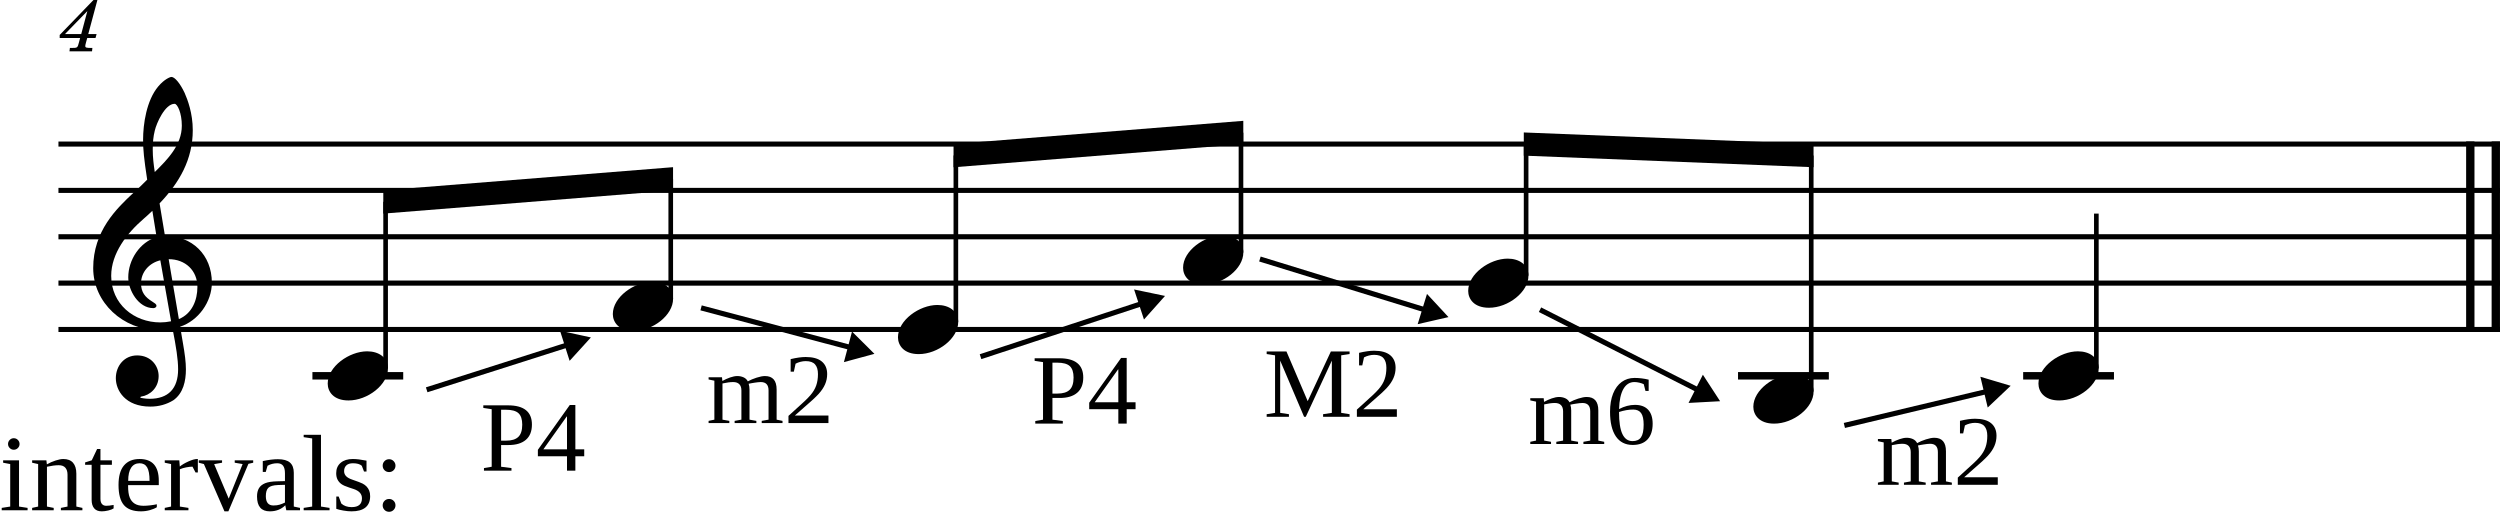
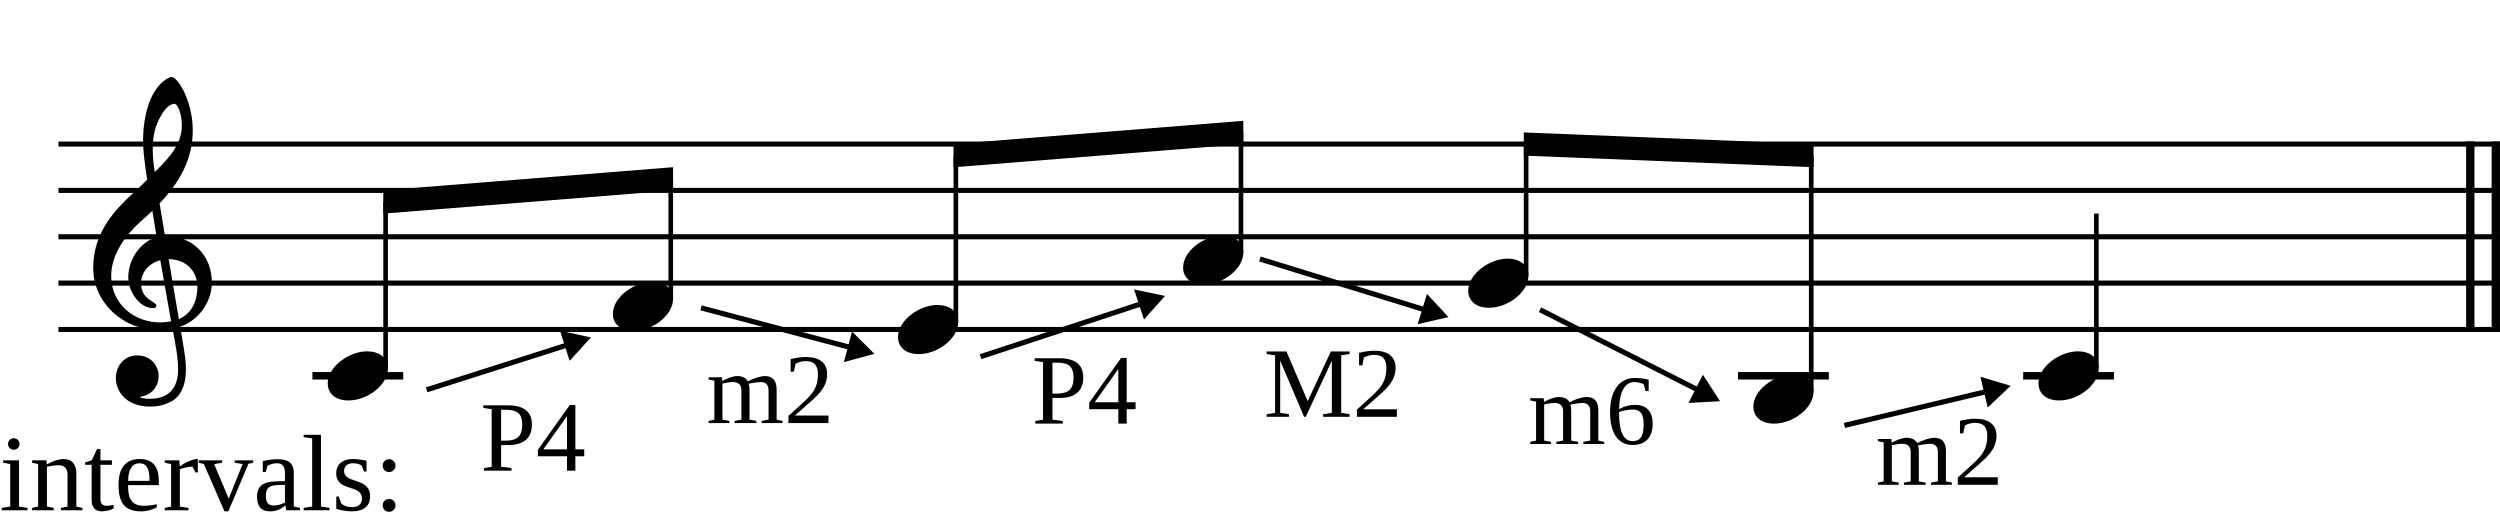
<svg xmlns="http://www.w3.org/2000/svg" width="97.269mm" height="20.011mm" viewBox="0 0 1378.612 283.627" version="1.2" id="svg212">
  <defs id="defs212">
    <marker style="overflow:visible" id="Triangle" refX="0" refY="0" orient="auto-start-reverse" markerWidth="1" markerHeight="1" viewBox="0 0 1 1" preserveAspectRatio="xMidYMid">
      <path transform="scale(0.5)" style="fill:context-stroke;fill-rule:evenodd;stroke:context-stroke;stroke-width:1pt" d="M 5.77,0 -2.88,5 V -5 Z" id="path221" />
    </marker>
    <marker style="overflow:visible" id="Triangle-1" refX="0" refY="0" orient="auto-start-reverse" markerWidth="1" markerHeight="1" viewBox="0 0 1 1" preserveAspectRatio="xMidYMid">
      <path transform="scale(0.5)" style="fill:context-stroke;fill-rule:evenodd;stroke:context-stroke;stroke-width:1pt" d="M 5.77,0 -2.88,5 V -5 Z" id="path221-5" />
    </marker>
    <marker style="overflow:visible" id="Triangle-9" refX="0" refY="0" orient="auto-start-reverse" markerWidth="1" markerHeight="1" viewBox="0 0 1 1" preserveAspectRatio="xMidYMid">
      <path transform="scale(0.5)" style="fill:context-stroke;fill-rule:evenodd;stroke:context-stroke;stroke-width:1pt" d="M 5.77,0 -2.88,5 V -5 Z" id="path221-7" />
    </marker>
    <marker style="overflow:visible" id="Triangle-6" refX="0" refY="0" orient="auto-start-reverse" markerWidth="1" markerHeight="1" viewBox="0 0 1 1" preserveAspectRatio="xMidYMid">
      <path transform="scale(0.5)" style="fill:context-stroke;fill-rule:evenodd;stroke:context-stroke;stroke-width:1pt" d="M 5.77,0 -2.88,5 V -5 Z" id="path221-0" />
    </marker>
    <marker style="overflow:visible" id="Triangle-7" refX="0" refY="0" orient="auto-start-reverse" markerWidth="1" markerHeight="1" viewBox="0 0 1 1" preserveAspectRatio="xMidYMid">
      <path transform="scale(0.5)" style="fill:context-stroke;fill-rule:evenodd;stroke:context-stroke;stroke-width:1pt" d="M 5.77,0 -2.88,5 V -5 Z" id="path221-54" />
    </marker>
    <marker style="overflow:visible" id="Triangle-4" refX="0" refY="0" orient="auto-start-reverse" markerWidth="1" markerHeight="1" viewBox="0 0 1 1" preserveAspectRatio="xMidYMid">
      <path transform="scale(0.5)" style="fill:context-stroke;fill-rule:evenodd;stroke:context-stroke;stroke-width:1pt" d="M 5.77,0 -2.88,5 V -5 Z" id="path221-6" />
    </marker>
  </defs>
  <polyline class="StaffLines" fill="none" stroke="#000000" stroke-width="2.81" stroke-linejoin="bevel" points="842.4,1388.46 2188.8,1388.46" id="polyline16-9-2" transform="translate(-810.188,-1309.02)" />
  <polyline class="StaffLines" fill="none" stroke="#000000" stroke-width="2.81" stroke-linejoin="bevel" points="842.4,1414.02 2188.8,1414.02" id="polyline17-2-8" transform="translate(-810.188,-1309.02)" />
  <polyline class="StaffLines" fill="none" stroke="#000000" stroke-width="2.81" stroke-linejoin="bevel" points="842.4,1439.58 2188.8,1439.58" id="polyline18-7-6" transform="translate(-810.188,-1309.02)" />
  <polyline class="StaffLines" fill="none" stroke="#000000" stroke-width="2.81" stroke-linejoin="bevel" points="842.4,1465.14 2188.8,1465.14" id="polyline19-9-0" transform="translate(-810.188,-1309.02)" />
  <polyline class="StaffLines" fill="none" stroke="#000000" stroke-width="2.81" stroke-linejoin="bevel" points="842.4,1490.7 2188.8,1490.7" id="polyline20-5-2" transform="translate(-810.188,-1309.02)" />
-   <path class="MeasureNumber" d="m 53.696,-8.7660492e-5 h -2.172 L 32.899,19.28 v 1.68 h 11.266 l -0.641,2.43 c -0.796,3.05 -0.796,3.05 -4.281,3.05 h -0.719 l -0.234,1.88 h 12.438 l 0.203,-1.88 h -0.719 c -2.641,0 -3.203,-0.2 -3.203,-1.08 0,-0.33 0.078,-0.72 0.406,-1.97 l 0.672,-2.43 h 4.562 l 0.594,-2.16 h -4.594 l 5.047,-18.8 M 44.774,18.8 h -8.968 l 12.359,-12.72 -3.391,12.72" id="path61-4-4" />
+   <path class="MeasureNumber" d="m 53.696,-8.7660492e-5 h -2.172 L 32.899,19.28 v 1.68 h 11.266 l -0.641,2.43 c -0.796,3.05 -0.796,3.05 -4.281,3.05 h -0.719 l -0.234,1.88 h 12.438 l 0.203,-1.88 h -0.719 c -2.641,0 -3.203,-0.2 -3.203,-1.08 0,-0.33 0.078,-0.72 0.406,-1.97 l 0.672,-2.43 h 4.562 l 0.594,-2.16 h -4.594 l 5.047,-18.8 M 44.774,18.8 h -8.968 l 12.359,-12.72 -3.391,12.72" id="path61-4-4" style="fill:#000000;fill-opacity:0" />
  <polyline class="BarLine" fill="none" stroke="#000000" stroke-width="4.6" stroke-linejoin="bevel" points="2172.44,1387.05 2172.44,1492.1" id="polyline69-3-8" transform="translate(-810.188,-1309.02)" />
  <polyline class="BarLine" fill="none" stroke="#000000" stroke-width="4.6" stroke-linejoin="bevel" points="2186.5,1387.05 2186.5,1492.1" id="polyline70-1-6" transform="translate(-810.188,-1309.02)" />
  <polyline class="LedgerLine" fill="none" stroke="#000000" stroke-width="4.09" stroke-linejoin="bevel" points="1925.86,1516.26 1975.94,1516.26" id="polyline87-2-5" transform="translate(-810.188,-1309.02)" />
  <polyline class="LedgerLine" fill="none" stroke="#000000" stroke-width="4.09" stroke-linejoin="bevel" points="1768.62,1516.26 1818.7,1516.26" id="polyline88-3-0" transform="translate(-810.188,-1309.02)" />
  <polyline class="LedgerLine" fill="none" stroke="#000000" stroke-width="4.09" stroke-linejoin="bevel" points="982.453,1516.26 1032.53,1516.26" id="polyline89-3-9" transform="translate(-810.188,-1309.02)" />
  <polyline class="Stem" fill="none" stroke="#000000" stroke-width="2.56" stroke-linejoin="bevel" points="1022.82,1512.17 1022.82,1420.3" id="polyline91-4-0" transform="translate(-810.188,-1309.02)" />
  <polyline class="Stem" fill="none" stroke="#000000" stroke-width="2.56" stroke-linejoin="bevel" points="1180.06,1473.83 1180.06,1407.73" id="polyline116-1-0" transform="translate(-810.188,-1309.02)" />
  <polyline class="Stem" fill="none" stroke="#000000" stroke-width="2.56" stroke-linejoin="bevel" points="1337.29,1486.61 1337.29,1394.74" id="polyline117-1-6" transform="translate(-810.188,-1309.02)" />
  <polyline class="Stem" fill="none" stroke="#000000" stroke-width="2.56" stroke-linejoin="bevel" points="1494.52,1448.27 1494.52,1382.17" id="polyline118-3-1" transform="translate(-810.188,-1309.02)" />
  <polyline class="Stem" fill="none" stroke="#000000" stroke-width="2.56" stroke-linejoin="bevel" points="1651.76,1461.05 1651.76,1388.51" id="polyline119-8-3" transform="translate(-810.188,-1309.02)" />
  <polyline class="Stem" fill="none" stroke="#000000" stroke-width="2.56" stroke-linejoin="bevel" points="1808.99,1524.95 1808.99,1394.79" id="polyline120-7-8" transform="translate(-810.188,-1309.02)" />
  <polyline class="Stem" fill="none" stroke="#000000" stroke-width="2.56" stroke-linejoin="bevel" points="1966.22,1512.17 1966.22,1426.8" id="polyline121-4-9" transform="translate(-810.188,-1309.02)" />
  <path class="Note" d="m 652.402,147.637 c 0,4.393 3.163,9.297 11.454,9.297 10.623,0 21.774,-8.691 21.774,-17.684 0,-6.038 -5.112,-9.409 -11.454,-9.409 -9.921,0 -21.774,8.387 -21.774,17.796" id="path133-2-3" style="stroke-width:1.022" />
  <path class="Note" d="m 1124.102,211.537 c 0,4.393 3.163,9.297 11.454,9.297 10.623,0 21.774,-8.691 21.774,-17.684 0,-6.038 -5.112,-9.409 -11.454,-9.409 -9.921,0 -21.774,8.387 -21.774,17.796" id="path137-7-4" style="stroke-width:1.022" />
  <path class="Note" d="m 337.932,173.197 c 0,4.393 3.163,9.297 11.454,9.297 10.623,0 21.774,-8.691 21.774,-17.684 0,-6.038 -5.112,-9.409 -11.454,-9.409 -9.921,0 -21.774,8.387 -21.774,17.796" id="path147-7-4" style="stroke-width:1.022" />
  <path class="Note" d="m 495.172,185.977 c 0,4.393 3.163,9.297 11.454,9.297 10.623,0 21.774,-8.691 21.774,-17.684 0,-6.038 -5.112,-9.409 -11.454,-9.409 -9.921,0 -21.774,8.387 -21.774,17.796" id="path148-9-6" style="stroke-width:1.022" />
  <path class="Note" d="m 180.7,211.537 c 0,4.393 3.163,9.297 11.454,9.297 10.623,0 21.774,-8.691 21.774,-17.684 0,-6.038 -5.112,-9.409 -11.454,-9.409 -9.921,0 -21.774,8.387 -21.774,17.796" id="path149-3-0" style="stroke-width:1.022" />
  <path class="Note" d="m 809.632,160.417 c 0,4.393 3.163,9.297 11.454,9.297 10.623,0 21.774,-8.691 21.774,-17.684 0,-6.038 -5.112,-9.409 -11.454,-9.409 -9.921,0 -21.774,8.387 -21.774,17.796" id="path153-1-6" style="stroke-width:1.022" />
  <path class="Note" d="m 966.872,224.317 c 0,4.393 3.163,9.297 11.454,9.297 10.623,0 21.774,-8.691 21.774,-17.684 0,-6.038 -5.112,-9.409 -11.454,-9.409 -9.921,0 -21.774,8.387 -21.774,17.796" id="path158-9-6" style="stroke-width:1.022" />
  <path class="Clef" d="m 108.844,158.261 c 0,7.269 -2.971,14.729 -10.224,17.7 -2.141,-12.269 -4.904,-28.531 -5.623,-33.036 9.202,0 15.847,6.246 15.847,15.336 m -14.521,18.914 c -2.045,0.415 -3.978,0.623 -5.927,0.623 -14.617,0 -27.093,-10.224 -27.093,-25.672 0,-12.461 8.786,-23.611 17.796,-31.391 1.725,-1.534 3.371,-2.955 4.904,-4.489 0.91,5.511 1.629,10.32 2.348,14.521 -9.313,2.764 -15.639,12.572 -15.639,22.189 0,7.157 5.623,16.965 13.802,16.965 0.815,0 1.741,-0.415 1.741,-1.326 0,-0.926 -1.022,-1.438 -2.252,-2.252 -3.994,-2.46 -6.246,-5.112 -6.246,-10.128 0,-6.23 4.601,-11.246 10.639,-12.668 l 5.927,33.627 m -8.994,-105.1 c 0.927,-4.09 5.623,-14.825 10.943,-14.825 1.534,0 3.978,5 3.978,12.061 0,10.639 -7.86,18.611 -14.921,25.56 -0.607,-4.09 -1.118,-8.067 -1.118,-12.365 0,-3.786 0.304,-7.269 1.118,-10.432 M 63.858,208.566 c 0,6.757 5.208,15.655 19.01,15.655 4.809,0 9.01,-1.23 12.684,-3.483 5.527,-3.882 6.949,-10.639 6.949,-17.077 0,-3.978 -0.607,-8.579 -1.629,-14.409 -0.304,-2.045 -0.927,-5.112 -1.534,-9.106 10.016,-3.275 17.477,-13.707 17.477,-24.234 0,-15.432 -10.943,-25.863 -25.864,-25.863 -1.022,-6.134 -2.045,-12.173 -2.971,-17.892 10.847,-11.358 18.307,-24.138 18.307,-40.385 0,-9.313 -2.859,-16.87 -4.505,-20.559 -2.444,-5.208 -5.416,-8.787 -7.253,-8.787 -0.719,0 -3.882,1.23 -7.253,5.208 -6.55,7.779 -8.387,20.863 -8.387,29.442 0,5.527 0.511,10.543 2.252,21.997 -0.112,0.096 -5.431,5.511 -7.572,7.253 -9.313,8.69 -22.189,21.055 -22.189,41.519 0,19.106 16.662,34.139 35.688,34.139 2.955,0 5.719,-0.304 8.067,-0.719 1.949,9.825 3.067,16.981 3.067,22.397 0,10.639 -5.415,16.263 -15.735,16.263 -2.46,0 -4.601,-0.511 -4.809,-0.511 -0.096,-0.112 -0.303,-0.208 -0.303,-0.303 0,-0.208 0.208,-0.32 0.511,-0.415 4.808,-0.719 9.601,-4.808 9.601,-11.342 0,-5.527 -4.186,-11.358 -11.853,-11.358 -7.157,0 -11.758,5.831 -11.758,12.572" id="path172-8-1" style="stroke-width:1.022" />
  <path class="Beam" fill-rule="evenodd" d="m 840.292,73.04 159.79,6.39 v 12.79 l -159.79,-6.39 v -12.79" id="path202-6-8" />
  <path class="Beam" fill-rule="evenodd" d="m 525.822,79.41 159.79,-12.78 v 12.83 l -159.79,12.78 v -12.83" id="path207-5-4" />
  <path class="Beam" fill-rule="evenodd" d="m 211.352,104.97 159.79,-12.78 v 12.83 l -159.79,12.78 v -12.83" id="path208-0-9" />
  <path style="fill:#000000;stroke:#000000;stroke-width:2.835;stroke-linecap:square;stroke-opacity:1;marker-end:url(#Triangle);paint-order:stroke fill markers" d="m 236.632,214.529 79.611,-25.387" id="path220" />
  <path style="fill:#000000;stroke:#000000;stroke-width:2.835;stroke-linecap:square;stroke-opacity:1;marker-end:url(#Triangle-1);paint-order:stroke fill markers" d="m 387.968,170.14 84.492,22.414" id="path220-4" />
  <path style="fill:#000000;stroke:#000000;stroke-width:2.835;stroke-linecap:square;stroke-opacity:1;marker-end:url(#Triangle-9);paint-order:stroke fill markers" d="m 542.057,196.257 90.829,-29.917" id="path220-3" />
  <path style="fill:#000000;stroke:#000000;stroke-width:2.835;stroke-linecap:square;stroke-opacity:1;marker-end:url(#Triangle-6);paint-order:stroke fill markers" d="m 696.129,143.253 93.015,28.655" id="path220-1" />
  <path style="fill:#000000;stroke:#000000;stroke-width:2.835;stroke-linecap:square;stroke-opacity:1;marker-end:url(#Triangle-7);paint-order:stroke fill markers" d="m 850.5,171.435 89.081,45.265" id="path220-12" />
  <path style="fill:#000000;stroke:#000000;stroke-width:2.835;stroke-linecap:square;stroke-opacity:1;marker-end:url(#Triangle-4);paint-order:stroke fill markers" d="m 1018.454,234.286 80.538,-19.205" id="path220-0" />
  <text xml:space="preserve" style="font-size:55px;font-family:'Times New Roman';-inkscape-font-specification:'Times New Roman, Normal';text-align:start;writing-mode:lr-tb;direction:ltr;text-anchor:start;fill:#000000;stroke:#000000;stroke-width:2.835;stroke-linecap:square;stroke-opacity:0;paint-order:stroke fill markers" x="264.93" y="259.546" id="text214-7">
    <tspan id="tspan214-7" style="font-size:55px;stroke-width:2.835" x="264.93" y="259.546">P4</tspan>
  </text>
  <text xml:space="preserve" style="font-size:60px;font-family:'Times New Roman';-inkscape-font-specification:'Times New Roman, Normal';text-align:start;writing-mode:lr-tb;direction:ltr;text-anchor:start;fill:#000000;stroke:#000000;stroke-width:2.835;stroke-linecap:square;stroke-opacity:0;paint-order:stroke fill markers" x="-0.34" y="281.389" id="text212-7">
    <tspan style="stroke-width:2.835" x="-0.34" y="281.389" id="tspan213-3">intervals:</tspan>
  </text>
  <text xml:space="preserve" style="font-size:55px;font-family:'Times New Roman';-inkscape-font-specification:'Times New Roman, Normal';text-align:start;writing-mode:lr-tb;direction:ltr;text-anchor:start;fill:#000000;stroke:#000000;stroke-width:2.835;stroke-linecap:square;stroke-opacity:0;paint-order:stroke fill markers" x="389.584" y="233.296" id="text214-7-5">
    <tspan id="tspan214-7-9" style="font-size:55px;stroke-width:2.835" x="389.584" y="233.296">m2</tspan>
  </text>
  <text xml:space="preserve" style="font-size:55px;font-family:'Times New Roman';-inkscape-font-specification:'Times New Roman, Normal';text-align:start;writing-mode:lr-tb;direction:ltr;text-anchor:start;fill:#000000;stroke:#000000;stroke-width:2.835;stroke-linecap:square;stroke-opacity:0;paint-order:stroke fill markers" x="568.966" y="233.585" id="text214-7-9">
    <tspan id="tspan214-7-8" style="font-size:55px;stroke-width:2.835" x="568.966" y="233.585">P4</tspan>
  </text>
  <text xml:space="preserve" style="font-size:55px;font-family:'Times New Roman';-inkscape-font-specification:'Times New Roman, Normal';text-align:start;writing-mode:lr-tb;direction:ltr;text-anchor:start;fill:#000000;stroke:#000000;stroke-width:2.835;stroke-linecap:square;stroke-opacity:0;paint-order:stroke fill markers" x="1034.423" y="267.335" id="text214-7-5-1">
    <tspan id="tspan214-7-9-8" style="font-size:55px;stroke-width:2.835" x="1034.423" y="267.335">m2</tspan>
  </text>
  <text xml:space="preserve" style="font-size:55px;font-family:'Times New Roman';-inkscape-font-specification:'Times New Roman, Normal';text-align:start;writing-mode:lr-tb;direction:ltr;text-anchor:start;fill:#000000;stroke:#000000;stroke-width:2.835;stroke-linecap:square;stroke-opacity:0;paint-order:stroke fill markers" x="696.923" y="229.835" id="text214-7-5-2">
    <tspan id="tspan214-7-9-6" style="font-size:55px;stroke-width:2.835" x="696.923" y="229.835">M2</tspan>
  </text>
  <text xml:space="preserve" style="font-size:55px;font-family:'Times New Roman';-inkscape-font-specification:'Times New Roman, Normal';text-align:start;writing-mode:lr-tb;direction:ltr;text-anchor:start;fill:#000000;stroke:#000000;stroke-width:2.835;stroke-linecap:square;stroke-opacity:0;paint-order:stroke fill markers" x="842.716" y="244.835" id="text214-7-5-2-6">
    <tspan id="tspan214-7-9-6-0" style="font-size:55px;stroke-width:2.835" x="842.716" y="244.835">m6</tspan>
  </text>
</svg>
